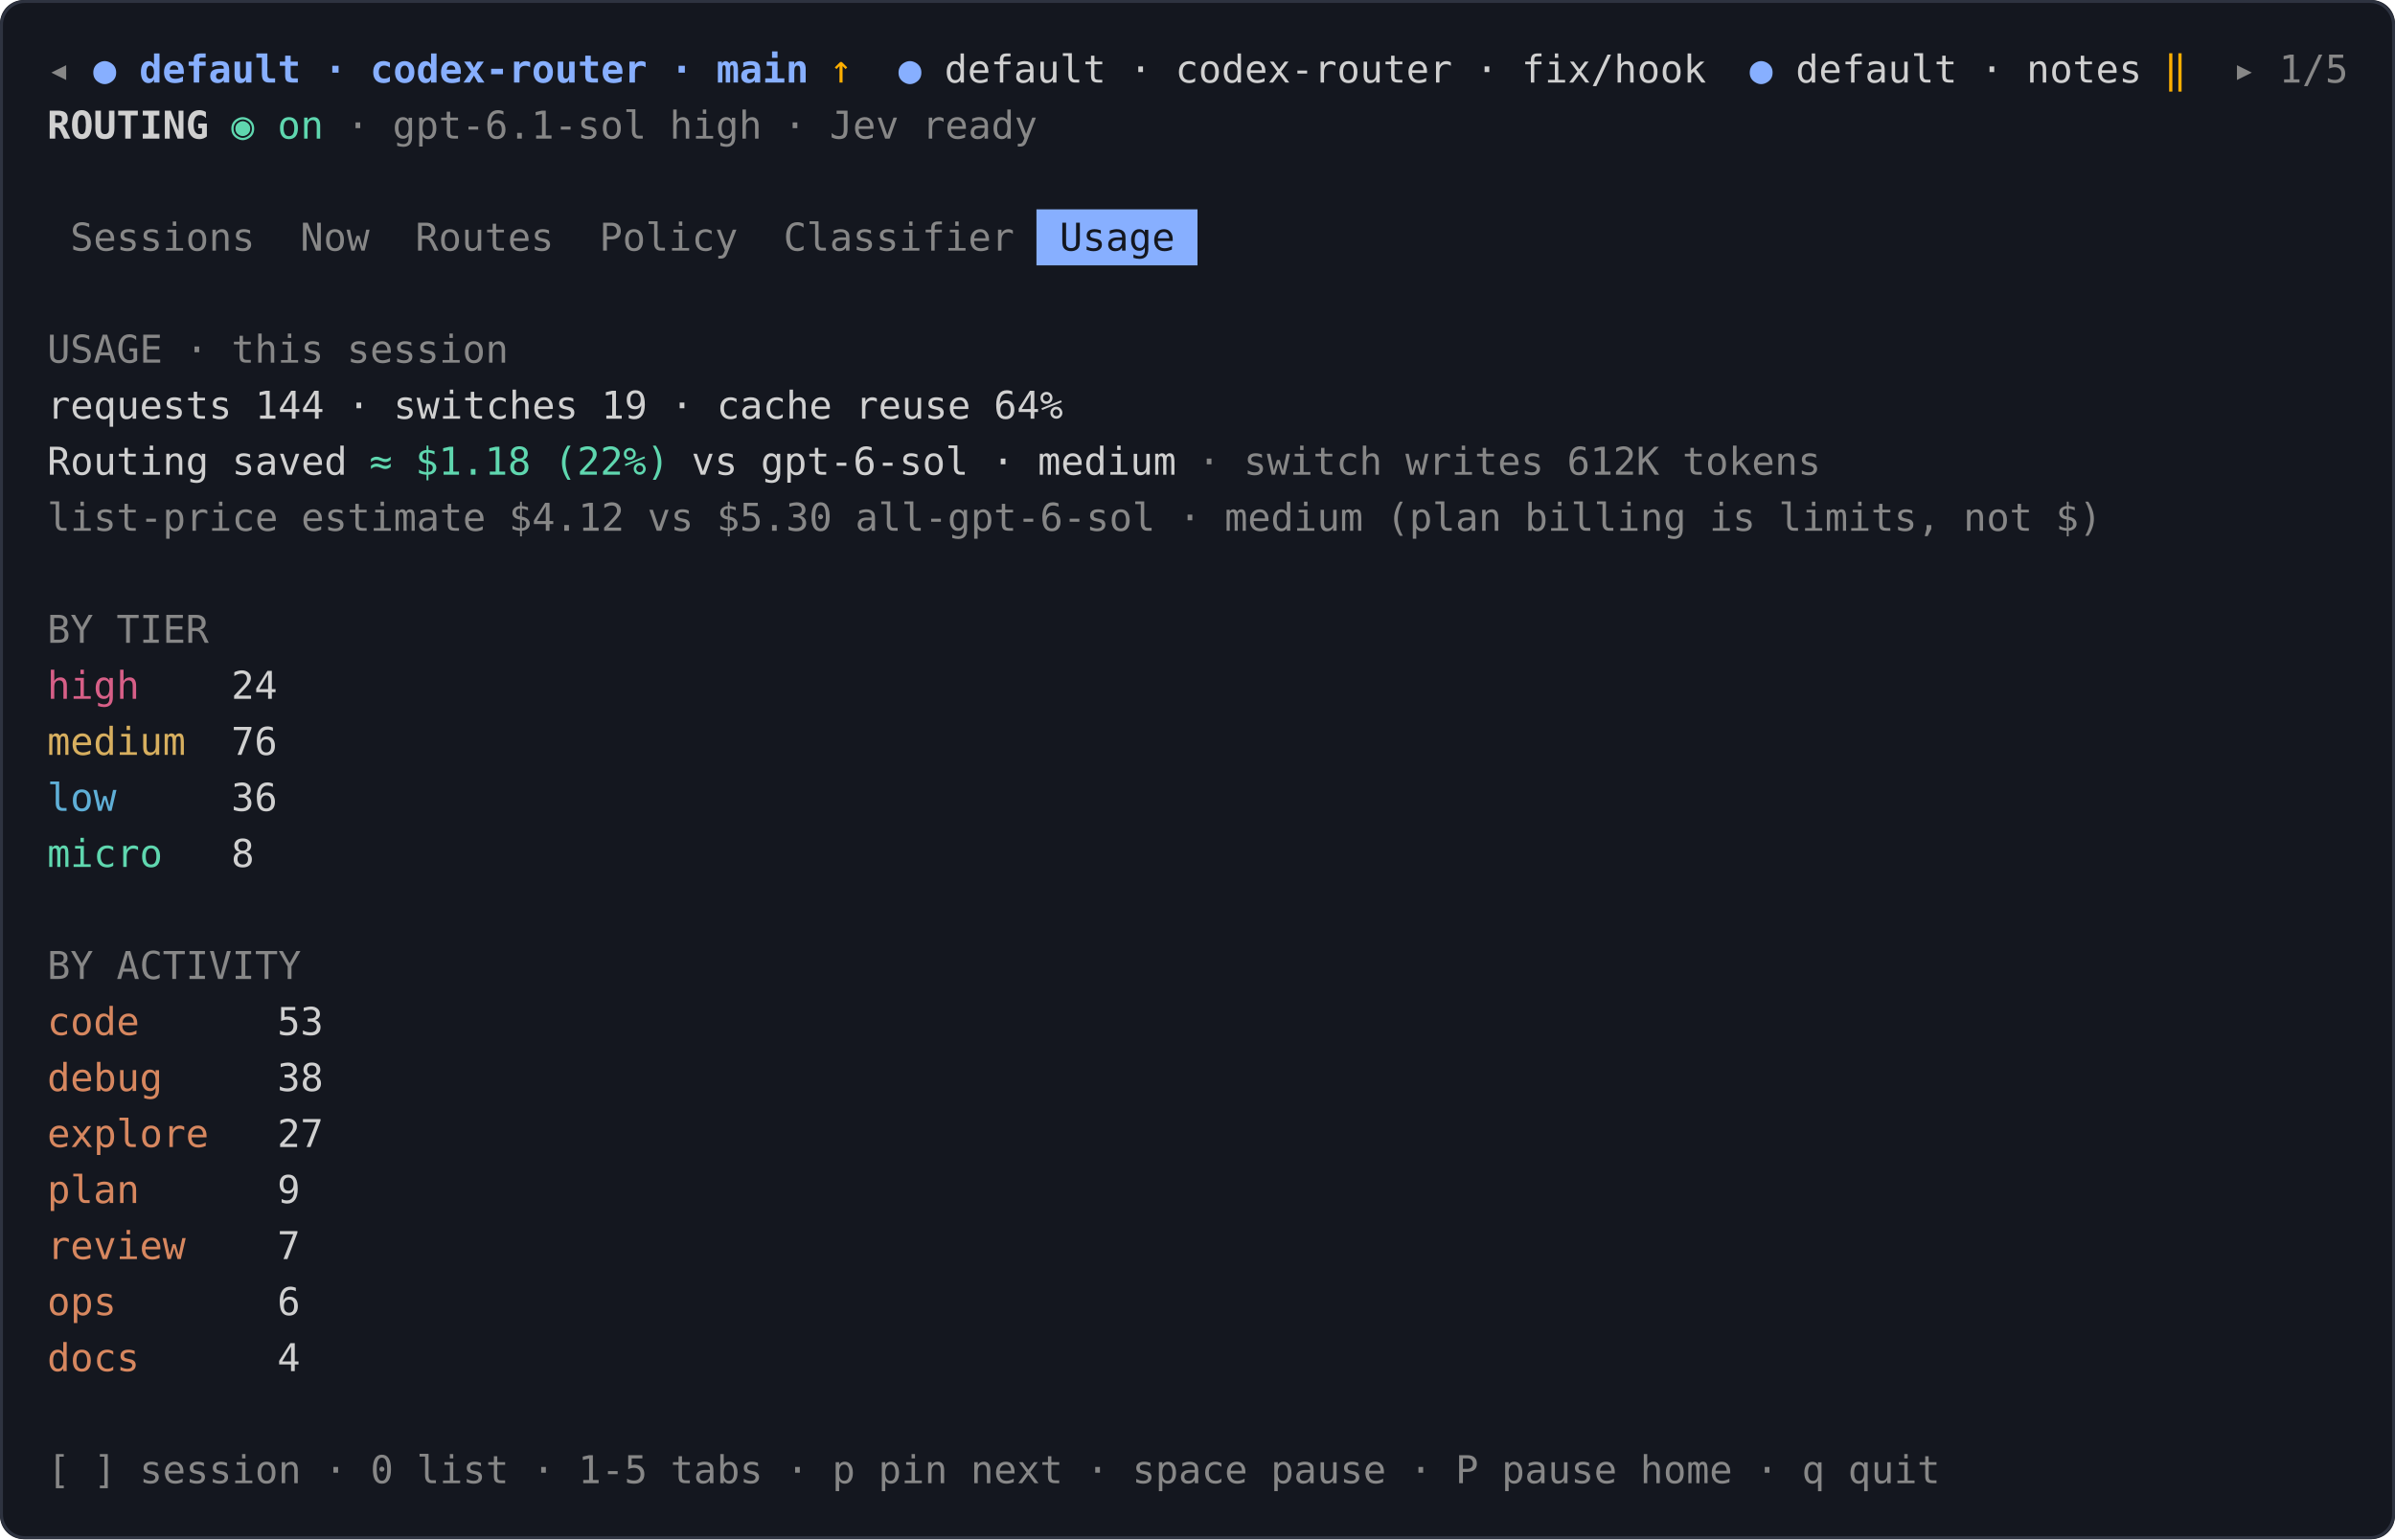
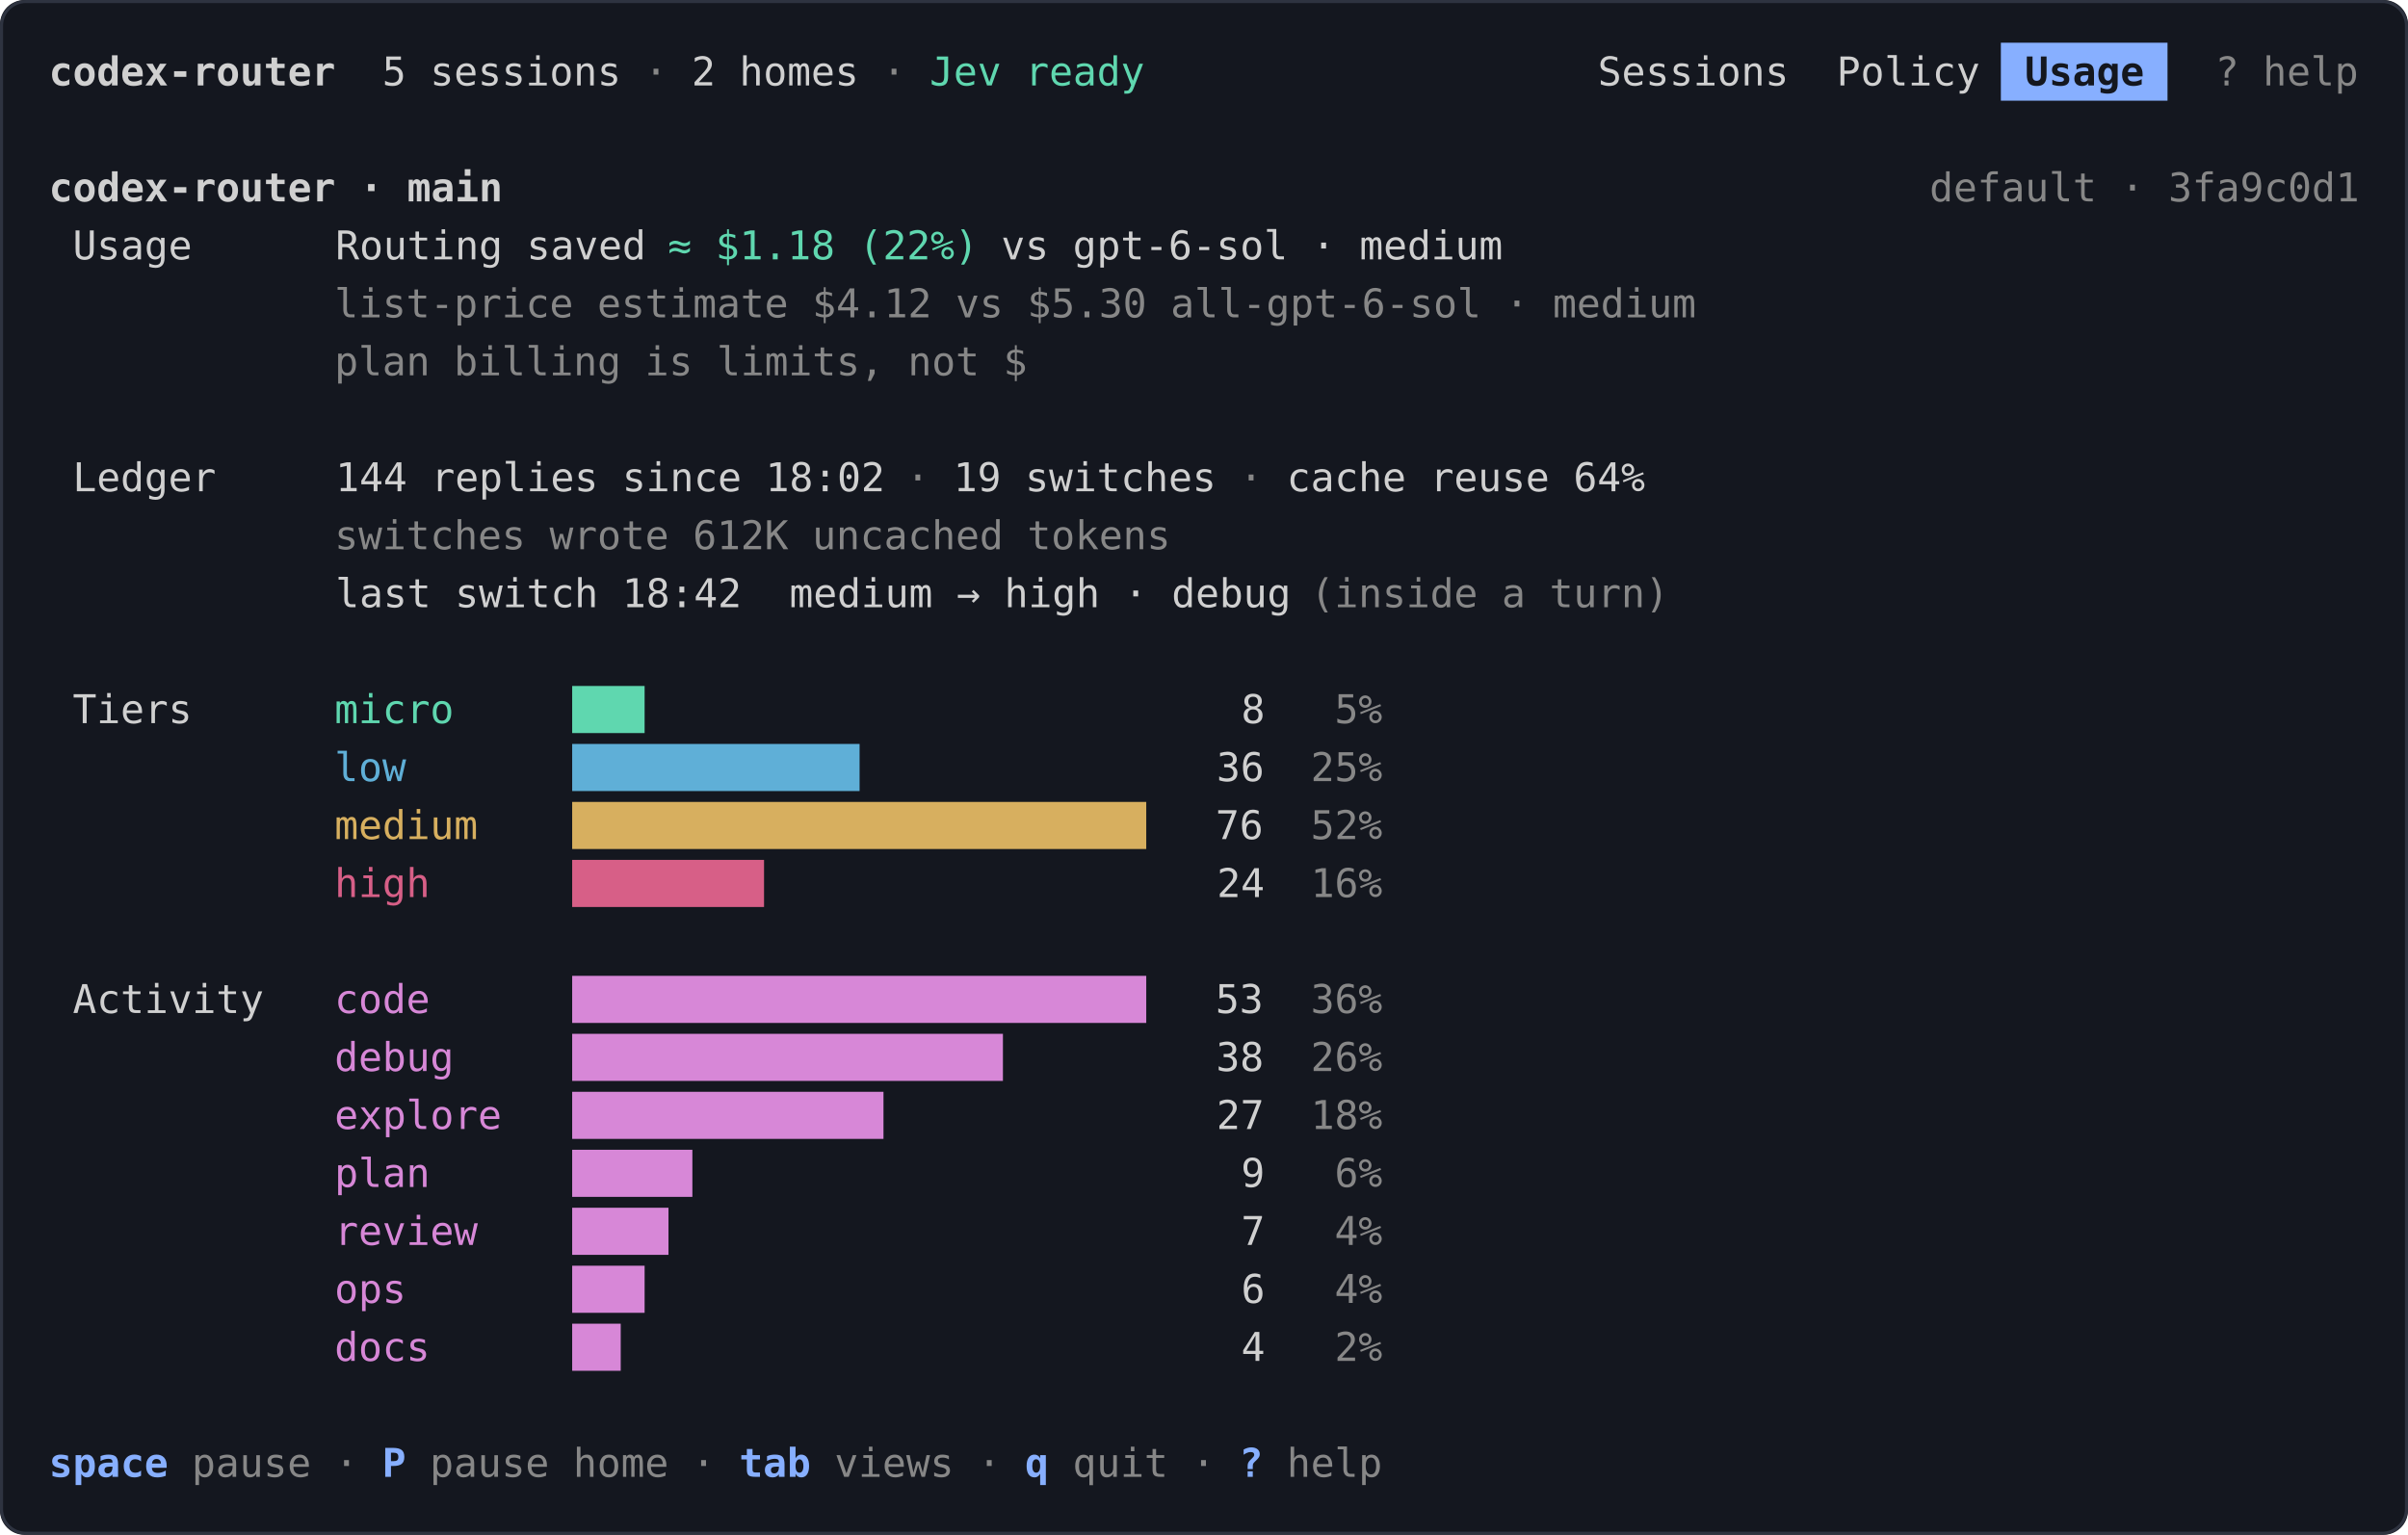
- <svg xmlns="http://www.w3.org/2000/svg" viewBox="0 0 812 522" width="812" height="522" role="img" aria-labelledby="title desc">
+ <svg xmlns="http://www.w3.org/2000/svg" viewBox="0 0 789 503" width="789" height="503" role="img" aria-labelledby="title desc">
  <style>text { font-family: ui-monospace, SFMono-Regular, Menlo, Consolas, 'DejaVu Sans Mono', monospace; font-size: 13px; }</style>
-   <rect width="812" height="522" rx="8" fill="#14171f" />
-   <rect x="0.5" y="0.5" width="811" height="521" rx="8" fill="none" stroke="#2e3340" />
-   <text x="16.0" y="28.0" fill="#878787" xml:space="preserve">◂ </text>
-   <text x="31.6" y="28.0" fill="#87afff" xml:space="preserve">● </text>
-   <text x="47.2" y="28.0" fill="#87afff" font-weight="700" xml:space="preserve">default · codex-router · main</text>
-   <text x="273.4" y="28.0" fill="#ffaf00" xml:space="preserve"> ↑</text>
-   <text x="304.6" y="28.0" fill="#87afff" xml:space="preserve">● </text>
-   <text x="320.2" y="28.0" fill="#d0d0d0" xml:space="preserve">default · codex-router · fix/hook</text>
-   <text x="593.2" y="28.0" fill="#87afff" xml:space="preserve">● </text>
-   <text x="608.8" y="28.0" fill="#d0d0d0" xml:space="preserve">default · notes</text>
-   <text x="725.8" y="28.0" fill="#ffaf00" xml:space="preserve"> ‖</text>
-   <text x="749.2" y="28.0" fill="#878787" xml:space="preserve"> ▸ 1/5</text>
-   <text x="16.0" y="47.0" fill="#d0d0d0" font-weight="700" xml:space="preserve">ROUTING</text>
-   <text x="78.4" y="47.0" fill="#5fd7af" xml:space="preserve">◉ on</text>
-   <text x="109.6" y="47.0" fill="#878787" xml:space="preserve"> · gpt-6.1-sol high</text>
-   <text x="257.8" y="47.0" fill="#878787" xml:space="preserve"> · Jev ready</text>
-   <text x="16.0" y="85.0" fill="#878787" xml:space="preserve"> Sessions </text>
-   <text x="94.0" y="85.0" fill="#878787" xml:space="preserve"> Now </text>
-   <text x="133.0" y="85.0" fill="#878787" xml:space="preserve"> Routes </text>
-   <text x="195.4" y="85.0" fill="#878787" xml:space="preserve"> Policy </text>
-   <text x="257.8" y="85.0" fill="#878787" xml:space="preserve"> Classifier </text>
-   <rect x="351.4" y="71.0" width="54.6" height="19" fill="#87afff" />
-   <text x="351.4" y="85.0" fill="#14171f" xml:space="preserve"> Usage </text>
-   <text x="16.0" y="123.0" fill="#878787" xml:space="preserve">USAGE</text>
-   <text x="55.0" y="123.0" fill="#878787" xml:space="preserve"> · this session</text>
-   <text x="16.0" y="142.0" fill="#d0d0d0" xml:space="preserve">requests 144 · switches 19 · cache reuse 64%</text>
-   <text x="16.0" y="161.0" fill="#d0d0d0" xml:space="preserve">Routing saved </text>
-   <text x="125.2" y="161.0" fill="#5fd7af" xml:space="preserve">≈ $1.18 (22%)</text>
-   <text x="226.6" y="161.0" fill="#d0d0d0" xml:space="preserve"> vs gpt-6-sol · medium</text>
-   <text x="398.2" y="161.0" fill="#878787" xml:space="preserve"> · switch writes 612K tokens</text>
-   <text x="16.0" y="180.0" fill="#878787" xml:space="preserve">list-price estimate $4.12 vs $5.30 all-gpt-6-sol · medium (plan billing is limits, not $)</text>
-   <text x="16.0" y="218.0" fill="#878787" xml:space="preserve">BY TIER</text>
-   <text x="16.0" y="237.0" fill="#d75f87" xml:space="preserve">high    </text>
-   <text x="78.4" y="237.0" fill="#d0d0d0" xml:space="preserve">24</text>
-   <text x="16.0" y="256.0" fill="#d7af5f" xml:space="preserve">medium  </text>
-   <text x="78.4" y="256.0" fill="#d0d0d0" xml:space="preserve">76</text>
-   <text x="16.0" y="275.0" fill="#5fafd7" xml:space="preserve">low     </text>
-   <text x="78.4" y="275.0" fill="#d0d0d0" xml:space="preserve">36</text>
-   <text x="16.0" y="294.0" fill="#5fd7af" xml:space="preserve">micro   </text>
-   <text x="78.4" y="294.0" fill="#d0d0d0" xml:space="preserve">8</text>
-   <text x="16.0" y="332.0" fill="#878787" xml:space="preserve">BY ACTIVITY</text>
-   <text x="16.0" y="351.0" fill="#d7875f" xml:space="preserve">code      </text>
-   <text x="94.0" y="351.0" fill="#d0d0d0" xml:space="preserve">53</text>
-   <text x="16.0" y="370.0" fill="#d7875f" xml:space="preserve">debug     </text>
-   <text x="94.0" y="370.0" fill="#d0d0d0" xml:space="preserve">38</text>
-   <text x="16.0" y="389.0" fill="#d7875f" xml:space="preserve">explore   </text>
-   <text x="94.0" y="389.0" fill="#d0d0d0" xml:space="preserve">27</text>
-   <text x="16.0" y="408.0" fill="#d7875f" xml:space="preserve">plan      </text>
-   <text x="94.0" y="408.0" fill="#d0d0d0" xml:space="preserve">9</text>
-   <text x="16.0" y="427.0" fill="#d7875f" xml:space="preserve">review    </text>
-   <text x="94.0" y="427.0" fill="#d0d0d0" xml:space="preserve">7</text>
-   <text x="16.0" y="446.0" fill="#d7875f" xml:space="preserve">ops       </text>
-   <text x="94.0" y="446.0" fill="#d0d0d0" xml:space="preserve">6</text>
-   <text x="16.0" y="465.0" fill="#d7875f" xml:space="preserve">docs      </text>
-   <text x="94.0" y="465.0" fill="#d0d0d0" xml:space="preserve">4</text>
-   <text x="16.0" y="503.0" fill="#878787" xml:space="preserve">[ ] session · 0 list · 1-5 tabs · p pin next · space pause · P pause home · q quit</text>
+   <rect width="789" height="503" rx="8" fill="#14171f" />
+   <rect x="0.5" y="0.5" width="788" height="502" rx="8" fill="none" stroke="#2e3340" />
+   <text x="16.0" y="28.0" fill="#d0d0d0" font-weight="700" xml:space="preserve">codex-router</text>
+   <text x="109.6" y="28.0" fill="#d0d0d0" xml:space="preserve">  5 sessions</text>
+   <text x="203.2" y="28.0" fill="#878787" xml:space="preserve"> · </text>
+   <text x="226.6" y="28.0" fill="#d0d0d0" xml:space="preserve">2 homes</text>
+   <text x="281.2" y="28.0" fill="#878787" xml:space="preserve"> · </text>
+   <text x="304.6" y="28.0" fill="#5fd7af" xml:space="preserve">Jev ready</text>
+   <text x="374.8" y="28.0" fill="#d0d0d0" xml:space="preserve">                   Sessions  Policy </text>
+   <rect x="655.6" y="14.0" width="54.6" height="19" fill="#87afff" />
+   <text x="655.6" y="28.0" fill="#14171f" font-weight="700" xml:space="preserve"> Usage </text>
+   <text x="725.8" y="28.0" fill="#878787" xml:space="preserve">? help</text>
+   <text x="16.0" y="66.0" fill="#d0d0d0" font-weight="700" xml:space="preserve">codex-router · main</text>
+   <text x="632.2" y="66.0" fill="#878787" xml:space="preserve">default · 3fa9c0d1</text>
+   <text x="16.0" y="85.0" fill="#d0d0d0" xml:space="preserve"> Usage      Routing saved </text>
+   <text x="218.8" y="85.0" fill="#5fd7af" xml:space="preserve">≈ $1.18 (22%)</text>
+   <text x="320.2" y="85.0" fill="#d0d0d0" xml:space="preserve"> vs gpt-6-sol · medium</text>
+   <text x="109.6" y="104.0" fill="#878787" xml:space="preserve">list-price estimate $4.12 vs $5.30 all-gpt-6-sol · medium</text>
+   <text x="109.6" y="123.0" fill="#878787" xml:space="preserve">plan billing is limits, not $</text>
+   <text x="16.0" y="161.0" fill="#d0d0d0" xml:space="preserve"> Ledger     144 replies since 18:02</text>
+   <text x="289.0" y="161.0" fill="#878787" xml:space="preserve"> · </text>
+   <text x="312.4" y="161.0" fill="#d0d0d0" xml:space="preserve">19 switches</text>
+   <text x="398.2" y="161.0" fill="#878787" xml:space="preserve"> · </text>
+   <text x="421.6" y="161.0" fill="#d0d0d0" xml:space="preserve">cache reuse 64%</text>
+   <text x="109.6" y="180.0" fill="#878787" xml:space="preserve">switches wrote 612K uncached tokens</text>
+   <text x="16.0" y="199.0" fill="#d0d0d0" xml:space="preserve">            last switch 18:42  medium → high · debug</text>
+   <text x="421.6" y="199.0" fill="#878787" xml:space="preserve"> (inside a turn)</text>
+   <text x="16.0" y="237.0" fill="#d0d0d0" xml:space="preserve"> Tiers      </text>
+   <text x="109.6" y="237.0" fill="#5fd7af" xml:space="preserve">micro     </text>
+   <text x="187.6" y="237.0" fill="#5fd7af" xml:space="preserve">███</text>
+   <text x="211.0" y="237.0" fill="#d0d0d0" xml:space="preserve">                         8</text>
+   <text x="413.8" y="237.0" fill="#878787" xml:space="preserve">   5%</text>
+   <text x="109.6" y="256.0" fill="#5fafd7" xml:space="preserve">low       </text>
+   <text x="187.6" y="256.0" fill="#5fafd7" xml:space="preserve">████████████</text>
+   <text x="281.2" y="256.0" fill="#d0d0d0" xml:space="preserve">               36</text>
+   <text x="413.8" y="256.0" fill="#878787" xml:space="preserve">  25%</text>
+   <text x="109.6" y="275.0" fill="#d7af5f" xml:space="preserve">medium    </text>
+   <text x="187.6" y="275.0" fill="#d7af5f" xml:space="preserve">████████████████████████</text>
+   <text x="374.8" y="275.0" fill="#d0d0d0" xml:space="preserve">   76</text>
+   <text x="413.8" y="275.0" fill="#878787" xml:space="preserve">  52%</text>
+   <text x="109.6" y="294.0" fill="#d75f87" xml:space="preserve">high      </text>
+   <text x="187.6" y="294.0" fill="#d75f87" xml:space="preserve">████████</text>
+   <text x="250.0" y="294.0" fill="#d0d0d0" xml:space="preserve">                   24</text>
+   <text x="413.8" y="294.0" fill="#878787" xml:space="preserve">  16%</text>
+   <text x="16.0" y="332.0" fill="#d0d0d0" xml:space="preserve"> Activity   </text>
+   <text x="109.6" y="332.0" fill="#d787d7" xml:space="preserve">code      </text>
+   <text x="187.6" y="332.0" fill="#d787d7" xml:space="preserve">████████████████████████</text>
+   <text x="374.8" y="332.0" fill="#d0d0d0" xml:space="preserve">   53</text>
+   <text x="413.8" y="332.0" fill="#878787" xml:space="preserve">  36%</text>
+   <text x="109.6" y="351.0" fill="#d787d7" xml:space="preserve">debug     </text>
+   <text x="187.6" y="351.0" fill="#d787d7" xml:space="preserve">██████████████████</text>
+   <text x="328.0" y="351.0" fill="#d0d0d0" xml:space="preserve">         38</text>
+   <text x="413.8" y="351.0" fill="#878787" xml:space="preserve">  26%</text>
+   <text x="109.6" y="370.0" fill="#d787d7" xml:space="preserve">explore   </text>
+   <text x="187.6" y="370.0" fill="#d787d7" xml:space="preserve">█████████████</text>
+   <text x="289.0" y="370.0" fill="#d0d0d0" xml:space="preserve">              27</text>
+   <text x="413.8" y="370.0" fill="#878787" xml:space="preserve">  18%</text>
+   <text x="109.6" y="389.0" fill="#d787d7" xml:space="preserve">plan      </text>
+   <text x="187.6" y="389.0" fill="#d787d7" xml:space="preserve">█████</text>
+   <text x="226.6" y="389.0" fill="#d0d0d0" xml:space="preserve">                       9</text>
+   <text x="413.8" y="389.0" fill="#878787" xml:space="preserve">   6%</text>
+   <text x="109.6" y="408.0" fill="#d787d7" xml:space="preserve">review    </text>
+   <text x="187.6" y="408.0" fill="#d787d7" xml:space="preserve">████</text>
+   <text x="218.8" y="408.0" fill="#d0d0d0" xml:space="preserve">                        7</text>
+   <text x="413.8" y="408.0" fill="#878787" xml:space="preserve">   4%</text>
+   <text x="109.6" y="427.0" fill="#d787d7" xml:space="preserve">ops       </text>
+   <text x="187.6" y="427.0" fill="#d787d7" xml:space="preserve">███</text>
+   <text x="211.0" y="427.0" fill="#d0d0d0" xml:space="preserve">                         6</text>
+   <text x="413.8" y="427.0" fill="#878787" xml:space="preserve">   4%</text>
+   <text x="109.6" y="446.0" fill="#d787d7" xml:space="preserve">docs      </text>
+   <text x="187.6" y="446.0" fill="#d787d7" xml:space="preserve">██</text>
+   <text x="203.2" y="446.0" fill="#d0d0d0" xml:space="preserve">                          4</text>
+   <text x="413.8" y="446.0" fill="#878787" xml:space="preserve">   2%</text>
+   <text x="16.0" y="484.0" fill="#87afff" font-weight="700" xml:space="preserve">space</text>
+   <text x="55.0" y="484.0" fill="#878787" xml:space="preserve"> pause</text>
+   <text x="101.8" y="484.0" fill="#878787" xml:space="preserve"> · </text>
+   <text x="125.2" y="484.0" fill="#87afff" font-weight="700" xml:space="preserve">P</text>
+   <text x="133.0" y="484.0" fill="#878787" xml:space="preserve"> pause home</text>
+   <text x="218.8" y="484.0" fill="#878787" xml:space="preserve"> · </text>
+   <text x="242.2" y="484.0" fill="#87afff" font-weight="700" xml:space="preserve">tab</text>
+   <text x="265.6" y="484.0" fill="#878787" xml:space="preserve"> views</text>
+   <text x="312.4" y="484.0" fill="#878787" xml:space="preserve"> · </text>
+   <text x="335.8" y="484.0" fill="#87afff" font-weight="700" xml:space="preserve">q</text>
+   <text x="343.6" y="484.0" fill="#878787" xml:space="preserve"> quit</text>
+   <text x="382.6" y="484.0" fill="#878787" xml:space="preserve"> · </text>
+   <text x="406.0" y="484.0" fill="#87afff" font-weight="700" xml:space="preserve">?</text>
+   <text x="413.8" y="484.0" fill="#878787" xml:space="preserve"> help</text>
</svg>
